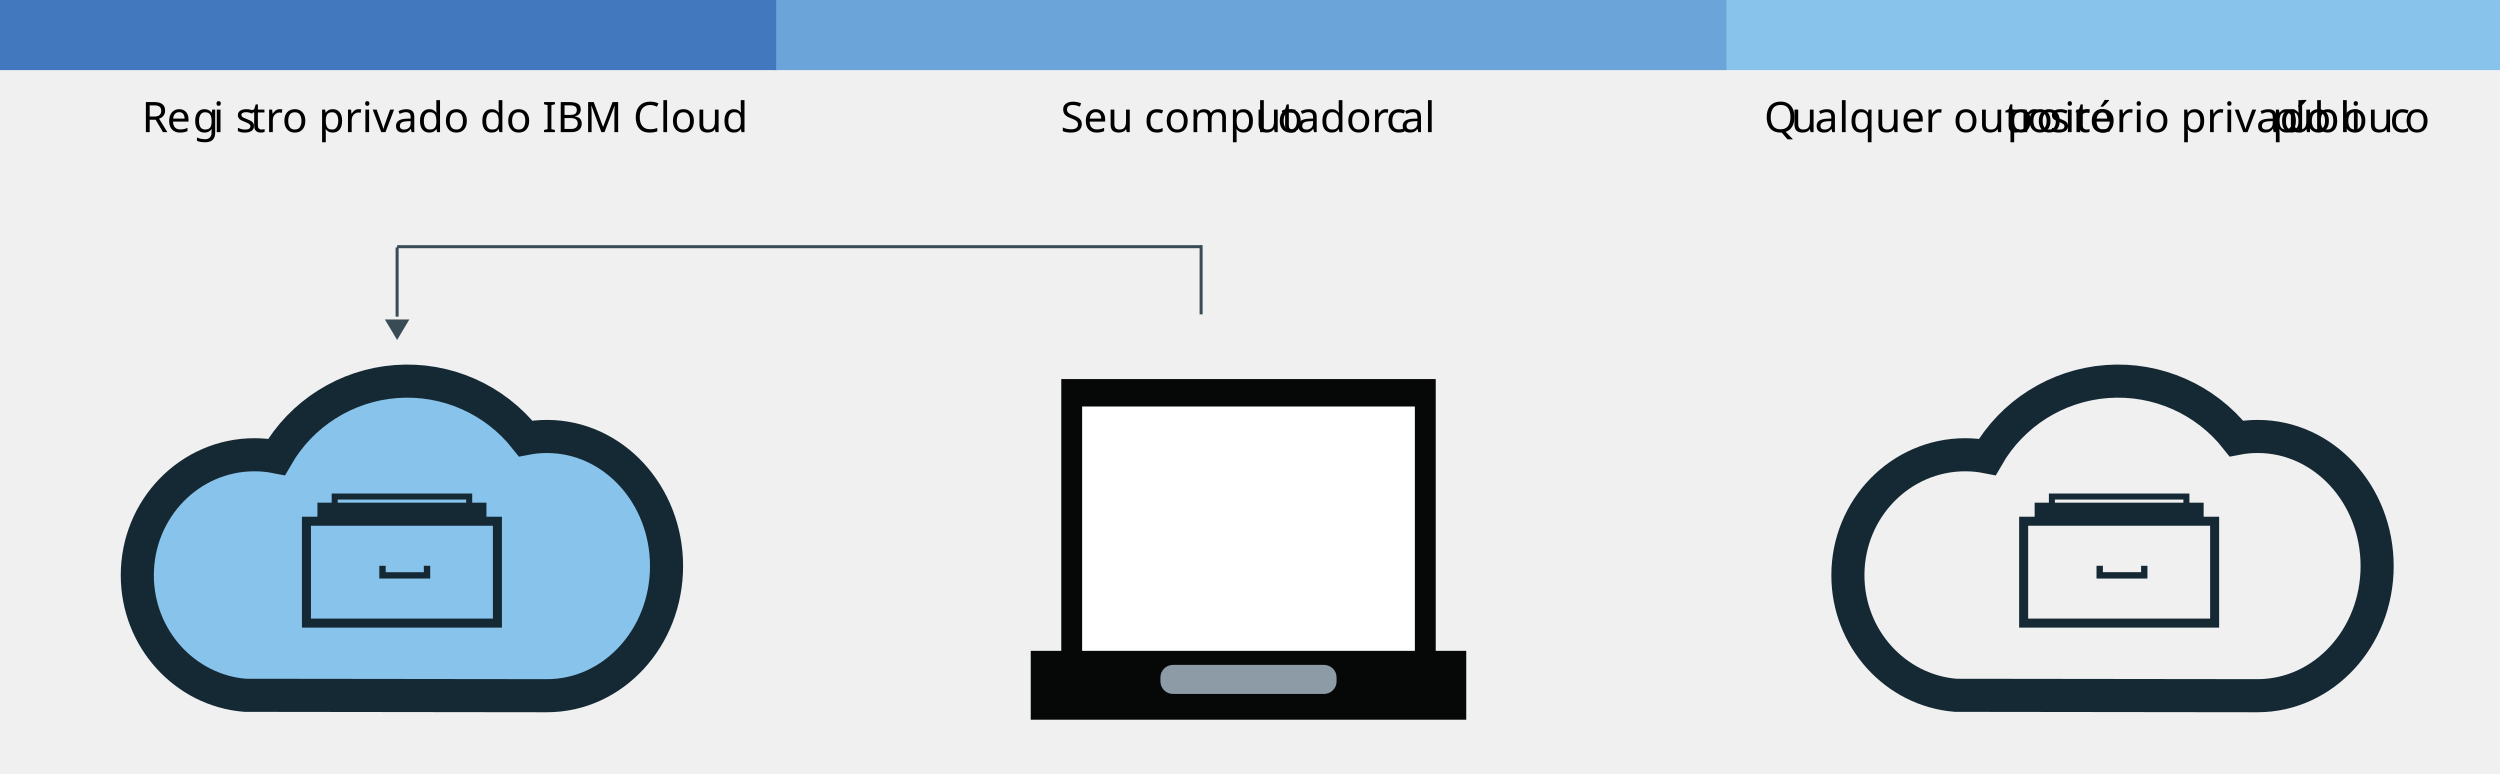
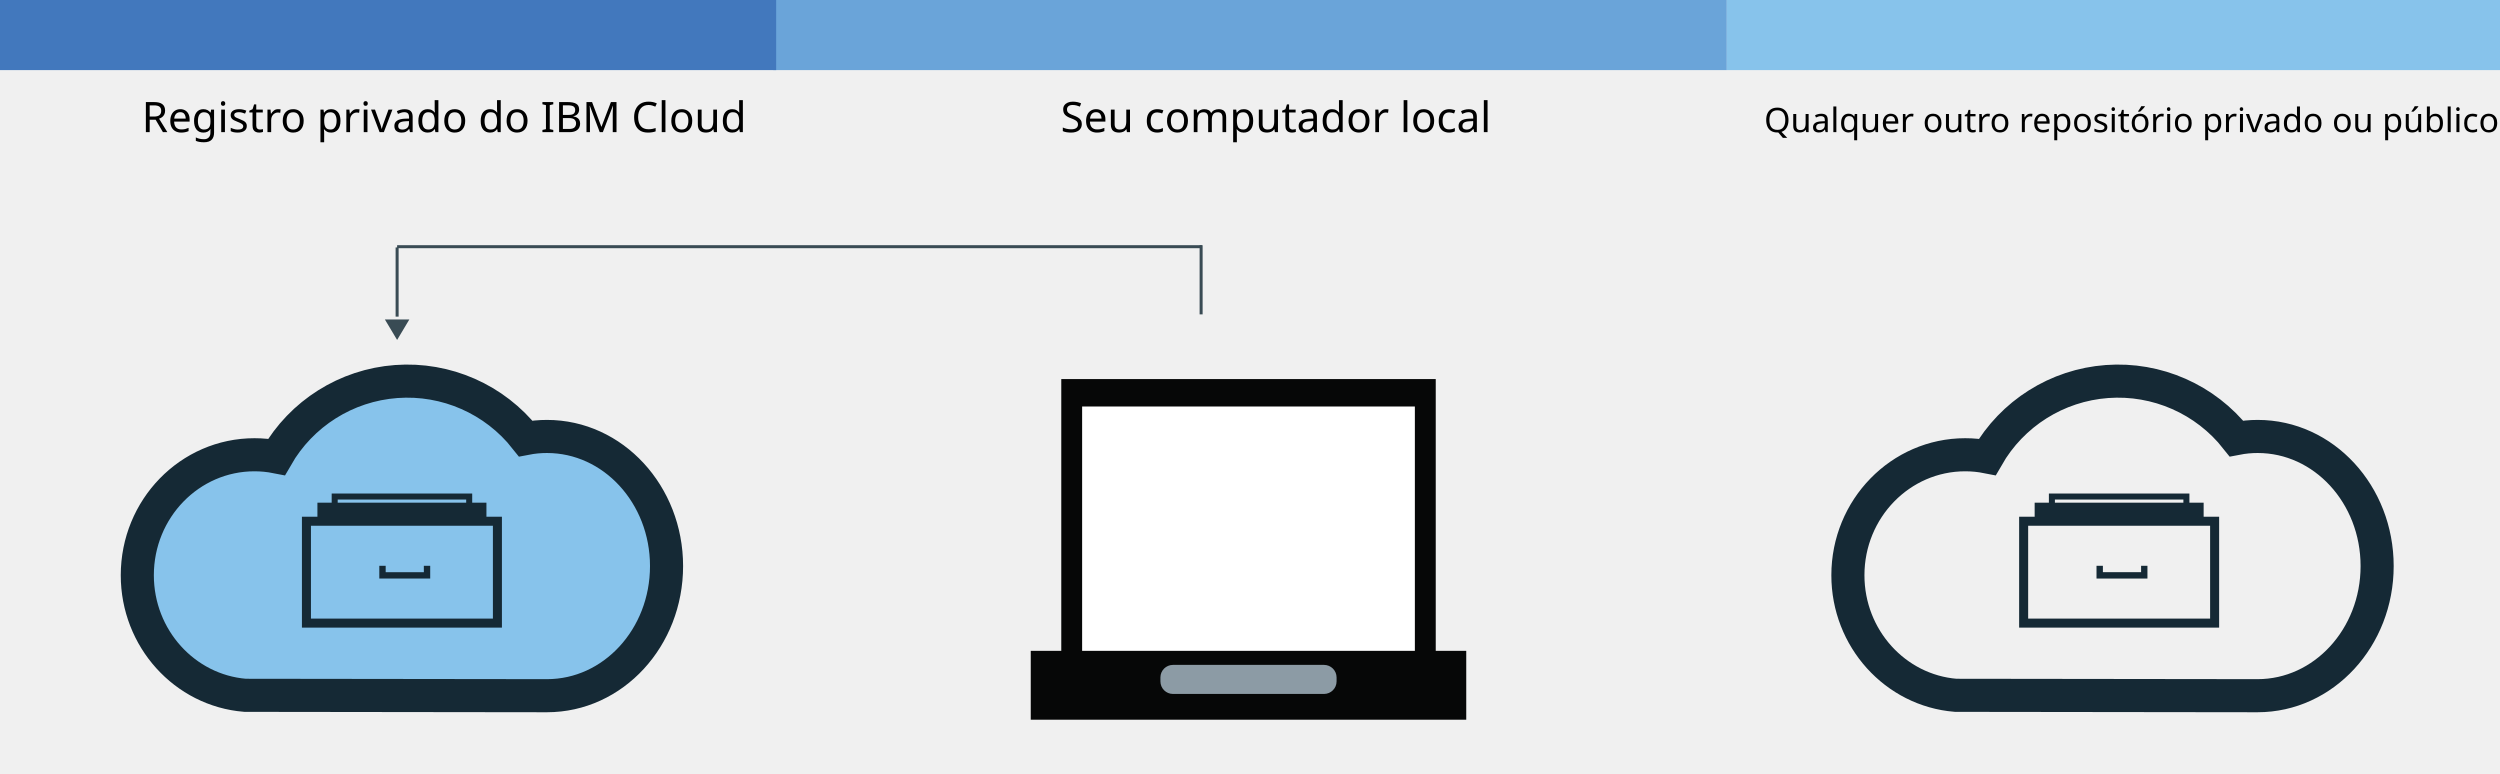
- <svg xmlns="http://www.w3.org/2000/svg" id="4ea608ff-a81e-4c44-a19c-8156005bfbe7" data-name="Layer 1" viewBox="0 0 831 257">
+ <svg xmlns="http://www.w3.org/2000/svg" id="4ea608ff-a81e-4c44-a19c-8156005bfbe7" data-name="Layer 1" viewBox="0 0 831 257" version="1.1">
+   <defs id="defs107" />
  <path id="26b528bb-7ef3-45d5-9b34-acab2ad57c6b" data-name="&lt;Path&gt;" d="M257,0H574V23.3H257Z" fill="#6aa4d9" />
  <path id="b5f381ea-9425-4c5d-99ab-5e4ba6948abc" data-name="&lt;Path&gt;" d="M574,0H831V23.3H574Z" fill="#87c3eb" />
  <g id="4f3630c9-a43f-492a-af95-f49f43776668" data-name="&lt;Group&gt;">
    <path id="3a0e19b8-b317-4449-bc7a-bd10a4d6c484" data-name="&lt;Path&gt;" d="M127.94,106.2,132,113l4.06-6.8Z" fill="#394b54" />
  </g>
  <path id="db13e8c7-046d-4228-b5ef-dd0b398d32c2" data-name="&lt;Path&gt;" d="M0,0H258V23.3H0Z" fill="#4278bd" />
  <path id="d60b3026-3d63-4fc3-8569-e37bbb8fd4d2" data-name="&lt;Path&gt;" d="M132,82H399.5" fill="none" stroke="#394b54" stroke-miterlimit="10" />
-   <text transform="translate(586.4 43.93)" font-size="14" font-family="IBMPlexSans, IBM Plex Sans" style="isolation:isolate">Q<tspan x="8.97" y="0" letter-spacing="-0.01em">u</tspan>
-     <tspan x="16.81" y="0">alquer outro re</tspan>
-     <tspan x="80.69" y="0" letter-spacing="-0.01em">p</tspan>
-     <tspan x="87.46" y="0" letter-spacing="0em">o</tspan>
-     <tspan x="94.93" y="0" letter-spacing="0em">s</tspan>
-     <tspan x="99.79" y="0" letter-spacing="0em">itório privado ou </tspan>
-     <tspan x="168.91" y="0" letter-spacing="0em">p</tspan>
-     <tspan x="173.98" y="0">úbli</tspan>
-     <tspan x="207.94" y="0" letter-spacing="0em">c</tspan>
-     <tspan x="212.8" y="0">o</tspan>
-     <tspan x="220.64" y="0" letter-spacing="0.01em" />
-     <tspan x="225.92" y="0" />
+   <text transform="translate(586.4 43.93)" font-size="14" font-family="IBMPlexSans, IBM Plex Sans" style="isolation:isolate;-inkscape-font-specification:'IBMPlexSans, IBM Plex Sans, Normal';font-family:IBMPlexSans, 'IBM Plex Sans';font-weight:normal;font-style:normal;font-stretch:normal;font-variant:normal;font-size:14px;text-anchor:start;text-align:start;writing-mode:lr;line-height:125%;" id="text11">
+     <tspan id="tspan3443" style="font-size:11.25px">Qualquer outro repositório privado ou público</tspan>
  </text>
-   <text transform="translate(47.13 43.93)" font-size="14" font-family="IBMPlexSans, IBM Plex Sans" style="isolation:isolate">
-     <tspan letter-spacing="-0.01em">R</tspan>
-     <tspan x="8.34" y="0" letter-spacing="0em">e</tspan>
-     <tspan x="16.98" y="0" letter-spacing="-0.01em">g</tspan>
-     <tspan x="23.74" y="0">i</tspan>
-     <tspan x="31.22" y="0" letter-spacing="0em">s</tspan>
-     <tspan x="36.08" y="0">tro privado do IBM Cloud</tspan>
-     <tspan x="116.2" y="0" letter-spacing="0em" />
-     <tspan x="121.27" y="0" />
-     <tspan x="139.84" y="0" letter-spacing="-0.01em" />
-     <tspan x="146.56" y="0" />
-     <tspan x="151.48" y="0" letter-spacing="0.01em" />
-     <tspan x="156.76" y="0" />
+   <text transform="translate(47.13 43.93)" font-size="14" font-family="IBMPlexSans, IBM Plex Sans" style="isolation:isolate" id="text37">
+     <tspan id="tspan3437">Registro  privado do IBM Cloud</tspan>
  </text>
-   <text transform="translate(352.56 43.93)" font-size="14" font-family="IBMPlexSans, IBM Plex Sans" style="isolation:isolate">
-     <tspan letter-spacing="-0.05em">S</tspan>
-     <tspan x="7.6" y="0">eu computador
- </tspan>
-     <tspan x="65.11" y="0" letter-spacing="-0.01em">l</tspan>
-     <tspan x="72.07" y="0">o</tspan>
-     <tspan x="108.2" y="0" letter-spacing="0em">c</tspan>
-     <tspan x="113.06" y="0" letter-spacing="0em">al</tspan>
+   <text transform="translate(352.56 43.93)" font-size="14" font-family="IBMPlexSans, IBM Plex Sans" style="isolation:isolate" id="text63">
+     <tspan id="tspan3441">Seu computador local</tspan>
  </text>
  <path id="cb85221c-fb2f-4af6-bbbe-ae30b64a41e3" data-name="&lt;Path&gt;" d="M132,82.25v23" fill="none" stroke="#394b54" stroke-miterlimit="10" />
  <path id="c4e92bb3-20ff-455c-9604-55e38bb9d9c9" data-name="&lt;Path&gt;" d="M399.25,81.5v23" fill="none" stroke="#394b54" stroke-miterlimit="10" />
-   <rect x="399.5" y="71.5" width="15.5" height="19.5" fill="none" />
+   <rect x="399.5" y="71.5" width="15.5" height="19.5" fill="none" id="rect79" />
  <path id="96fbf55c-fcf4-40ec-873f-f42ea0ef48ff" data-name="&lt;Path&gt;" d="M181.82,145.08a36.89,36.89,0,0,0-7.09.68,50.09,50.09,0,0,0-82.8,6.12,37.83,37.83,0,0,0-7.34-.72c-21.52,0-38.95,17.93-38.95,40.05,0,21,15.77,38.28,35.83,39.91l100.13.13h.22c22,0,39.74-19.29,39.74-43.09S203.77,145.08,181.82,145.08Z" fill="#87c3eb" stroke="#152935" stroke-miterlimit="10" stroke-width="11" />
  <path id="66b7a578-b043-472e-86c9-97538cab762b" data-name="&lt;Path&gt;" d="M750.47,145.08a36.89,36.89,0,0,0-7.09.68,50.09,50.09,0,0,0-82.8,6.12,37.83,37.83,0,0,0-7.34-.72c-21.52,0-39,17.93-39,40.05,0,21,15.77,38.28,35.83,39.91l100.13.13h.22c21.95,0,39.74-19.29,39.74-43.09S772.42,145.08,750.47,145.08Z" fill="none" stroke="#152935" stroke-miterlimit="10" stroke-width="11" />
  <rect id="36862df0-c2a3-423f-b600-92166e47195c" data-name="&lt;Rectangle&gt;" x="352.77" y="126" width="124.47" height="90.67" fill="#060707" />
  <g id="379cd366-c4c1-4a5e-9051-98565c69d453" data-name="&lt;Group&gt;">
    <rect id="4b499323-e7f4-4b53-8bff-364a33d99c44" data-name="&lt;Rectangle&gt;" x="361.89" y="137.31" width="106.23" height="77.38" fill="#fff" />
    <path id="27727e4d-3e62-4275-aca3-da0f7abdf801" data-name="&lt;Compound Path&gt;" d="M470.3,216.88H359.7V135.12H470.3ZM364.08,212.5H465.92v-73H364.08Z" fill="#fff" />
  </g>
  <rect id="f705138f-c6e3-406a-8fbf-ec58cecc4f82" data-name="&lt;Rectangle&gt;" x="342.62" y="216.34" width="144.76" height="22.89" fill="#060707" />
  <rect id="a28c1fb3-03d8-4cea-aca6-88dcc19edf2c" data-name="&lt;Rectangle&gt;" x="385.72" y="221.01" width="58.56" height="9.66" rx="4.18" ry="4.18" fill="#8c9ba5" />
-   <rect x="672.66" y="173.26" width="63.48" height="33.86" fill="none" stroke="#152935" stroke-miterlimit="10" stroke-width="3" />
-   <line x1="676.32" y1="170.09" x2="732.49" y2="170.09" fill="none" stroke="#152935" stroke-miterlimit="10" stroke-width="6" />
-   <rect x="682.05" y="165.05" width="44.71" height="5.03" fill="none" stroke="#152935" stroke-miterlimit="10" stroke-width="2" />
-   <path d="M711.7,190.19H699v-2.12h-2.12v4.24h16.93v-4.24H711.7Z" fill="#152935" />
-   <rect x="101.86" y="173.26" width="63.48" height="33.86" fill="none" stroke="#152935" stroke-miterlimit="10" stroke-width="3" />
-   <line x1="105.51" y1="170.09" x2="161.69" y2="170.09" fill="none" stroke="#152935" stroke-miterlimit="10" stroke-width="6" />
-   <rect x="111.25" y="165.05" width="44.71" height="5.03" fill="none" stroke="#152935" stroke-miterlimit="10" stroke-width="2" />
-   <path d="M140.89,190.19H128.2v-2.12h-2.12v4.24H143v-4.24h-2.12Z" fill="#152935" />
+   <rect x="672.66" y="173.26" width="63.48" height="33.86" fill="none" stroke="#152935" stroke-miterlimit="10" stroke-width="3" id="rect89" />
+   <line x1="676.32" y1="170.09" x2="732.49" y2="170.09" fill="none" stroke="#152935" stroke-miterlimit="10" stroke-width="6" id="line91" />
+   <rect x="682.05" y="165.05" width="44.71" height="5.03" fill="none" stroke="#152935" stroke-miterlimit="10" stroke-width="2" id="rect93" />
+   <path d="M711.7,190.19H699v-2.12h-2.12v4.24h16.93v-4.24H711.7Z" fill="#152935" id="path95" />
+   <rect x="101.86" y="173.26" width="63.48" height="33.86" fill="none" stroke="#152935" stroke-miterlimit="10" stroke-width="3" id="rect97" />
+   <line x1="105.51" y1="170.09" x2="161.69" y2="170.09" fill="none" stroke="#152935" stroke-miterlimit="10" stroke-width="6" id="line99" />
+   <rect x="111.25" y="165.05" width="44.71" height="5.03" fill="none" stroke="#152935" stroke-miterlimit="10" stroke-width="2" id="rect101" />
+   <path d="M140.89,190.19H128.2v-2.12h-2.12v4.24H143v-4.24h-2.12Z" fill="#152935" id="path103" />
</svg>
